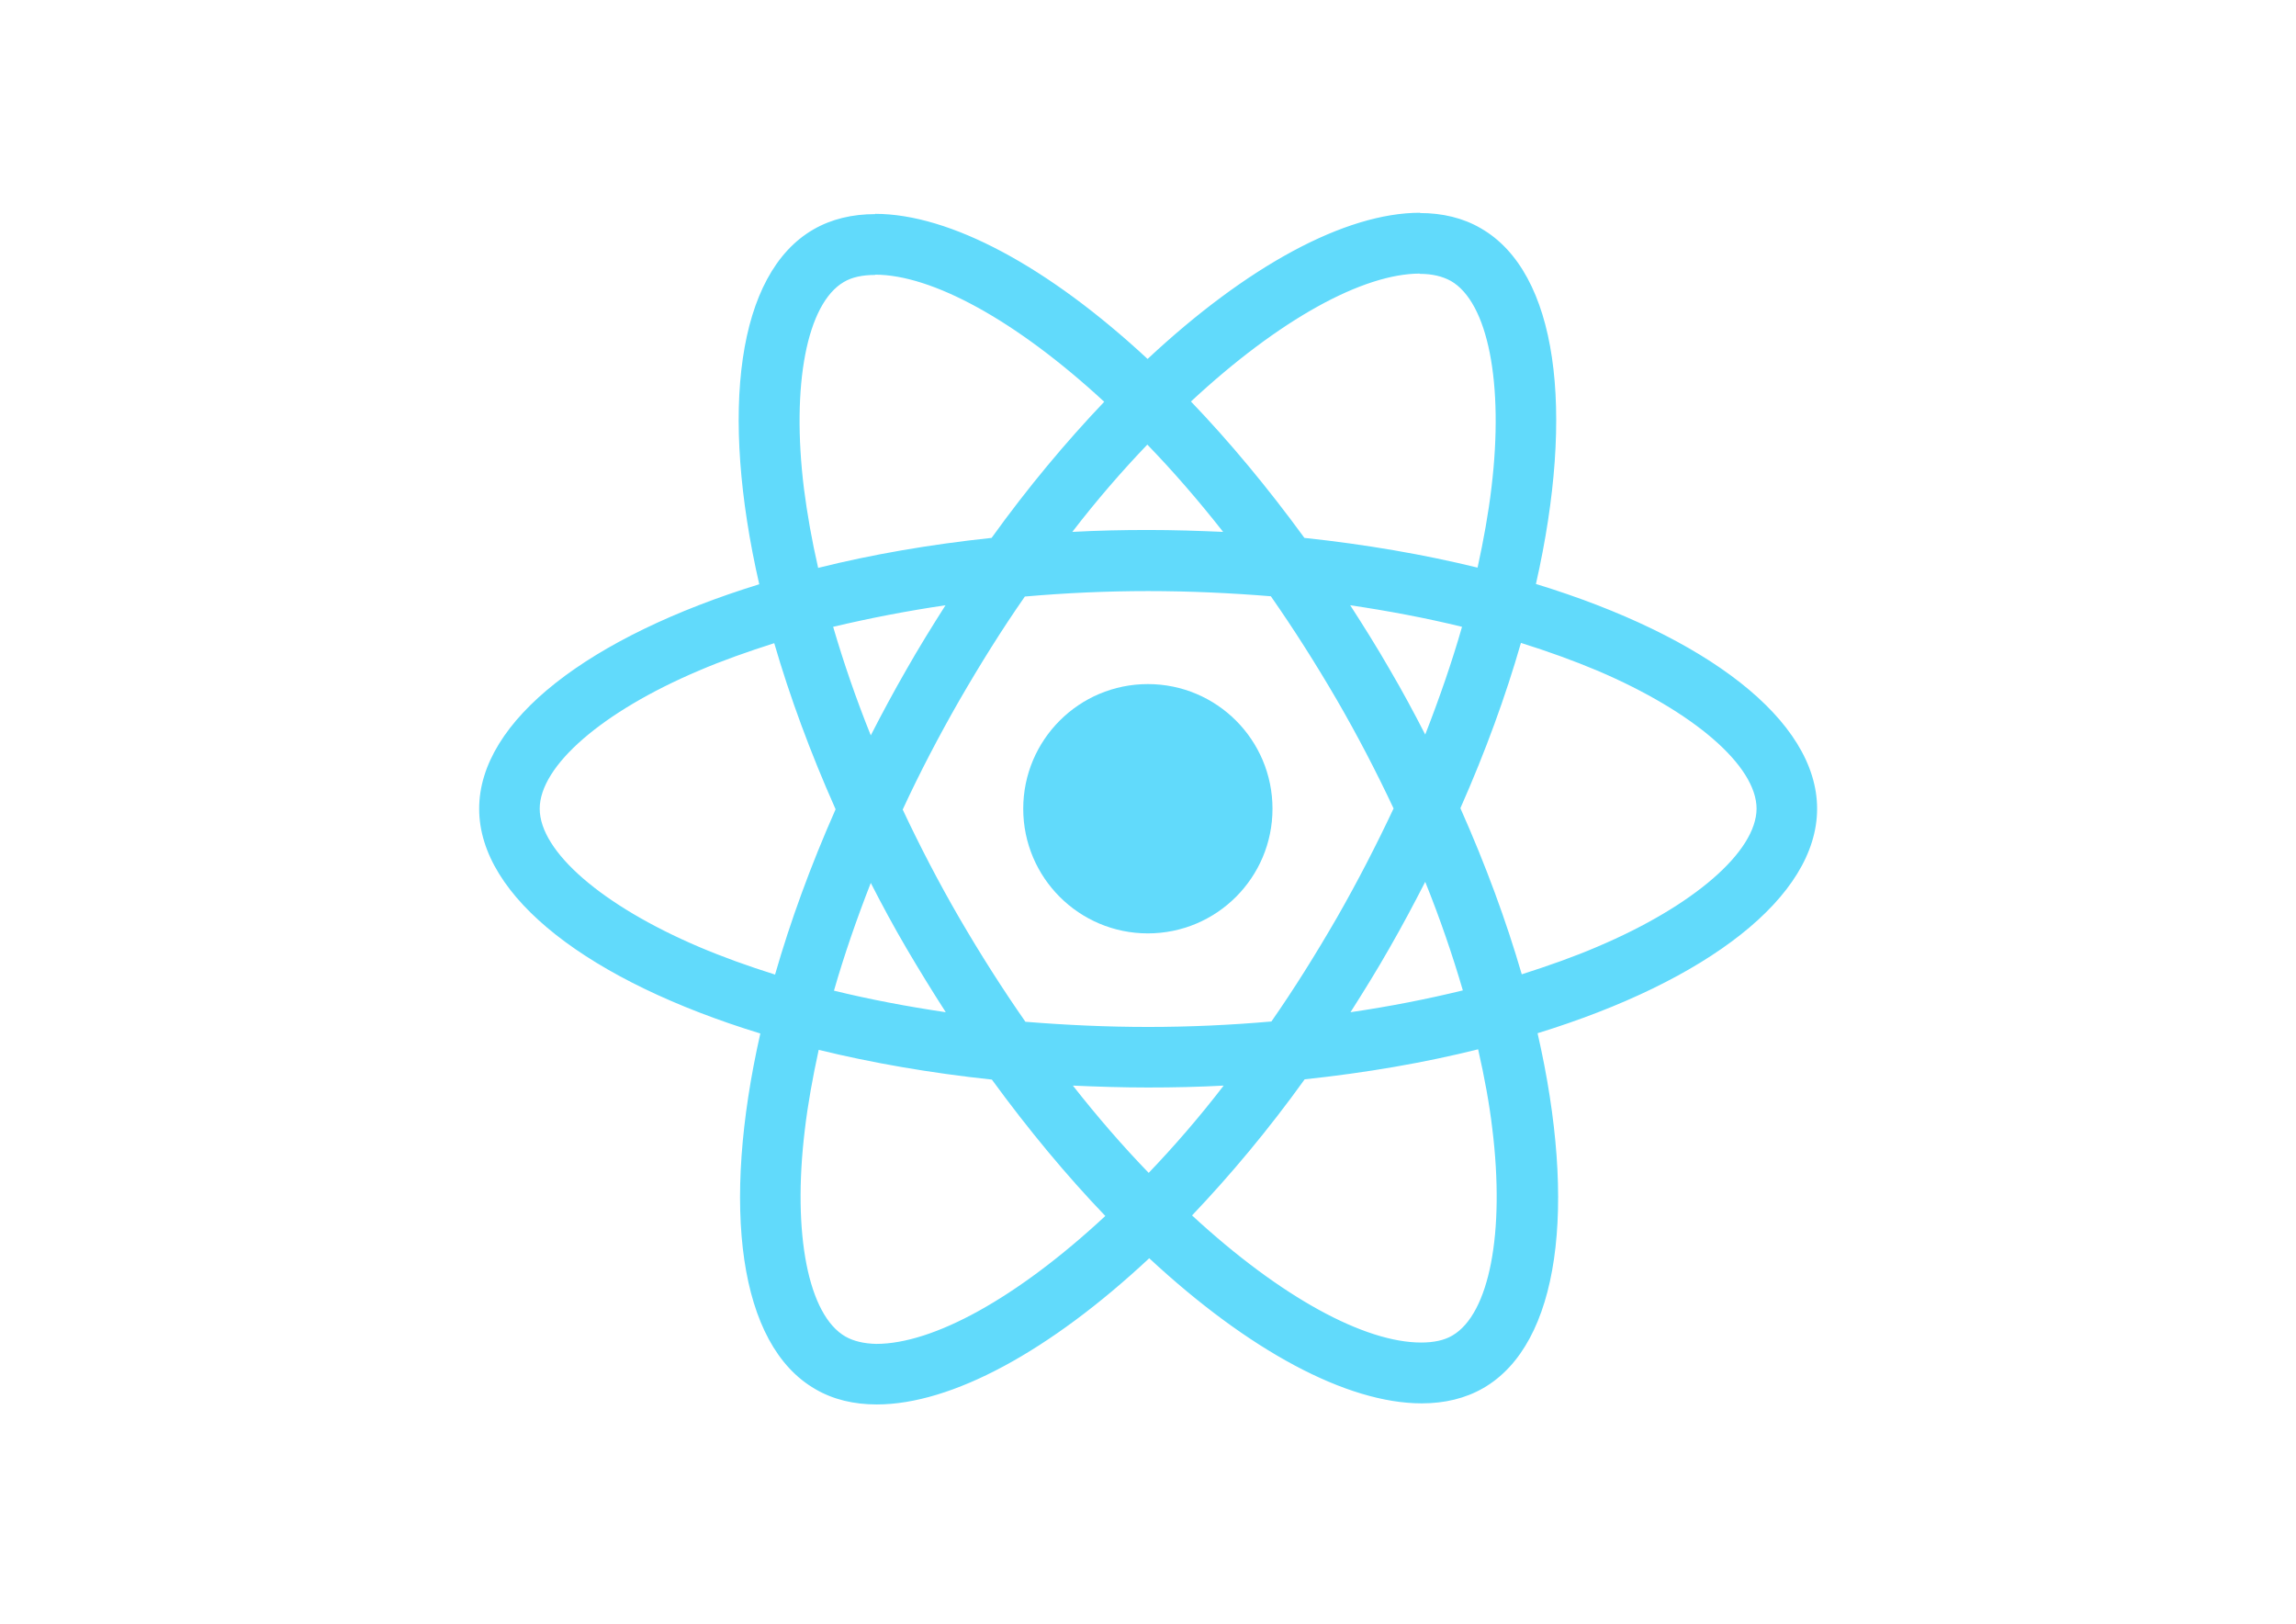
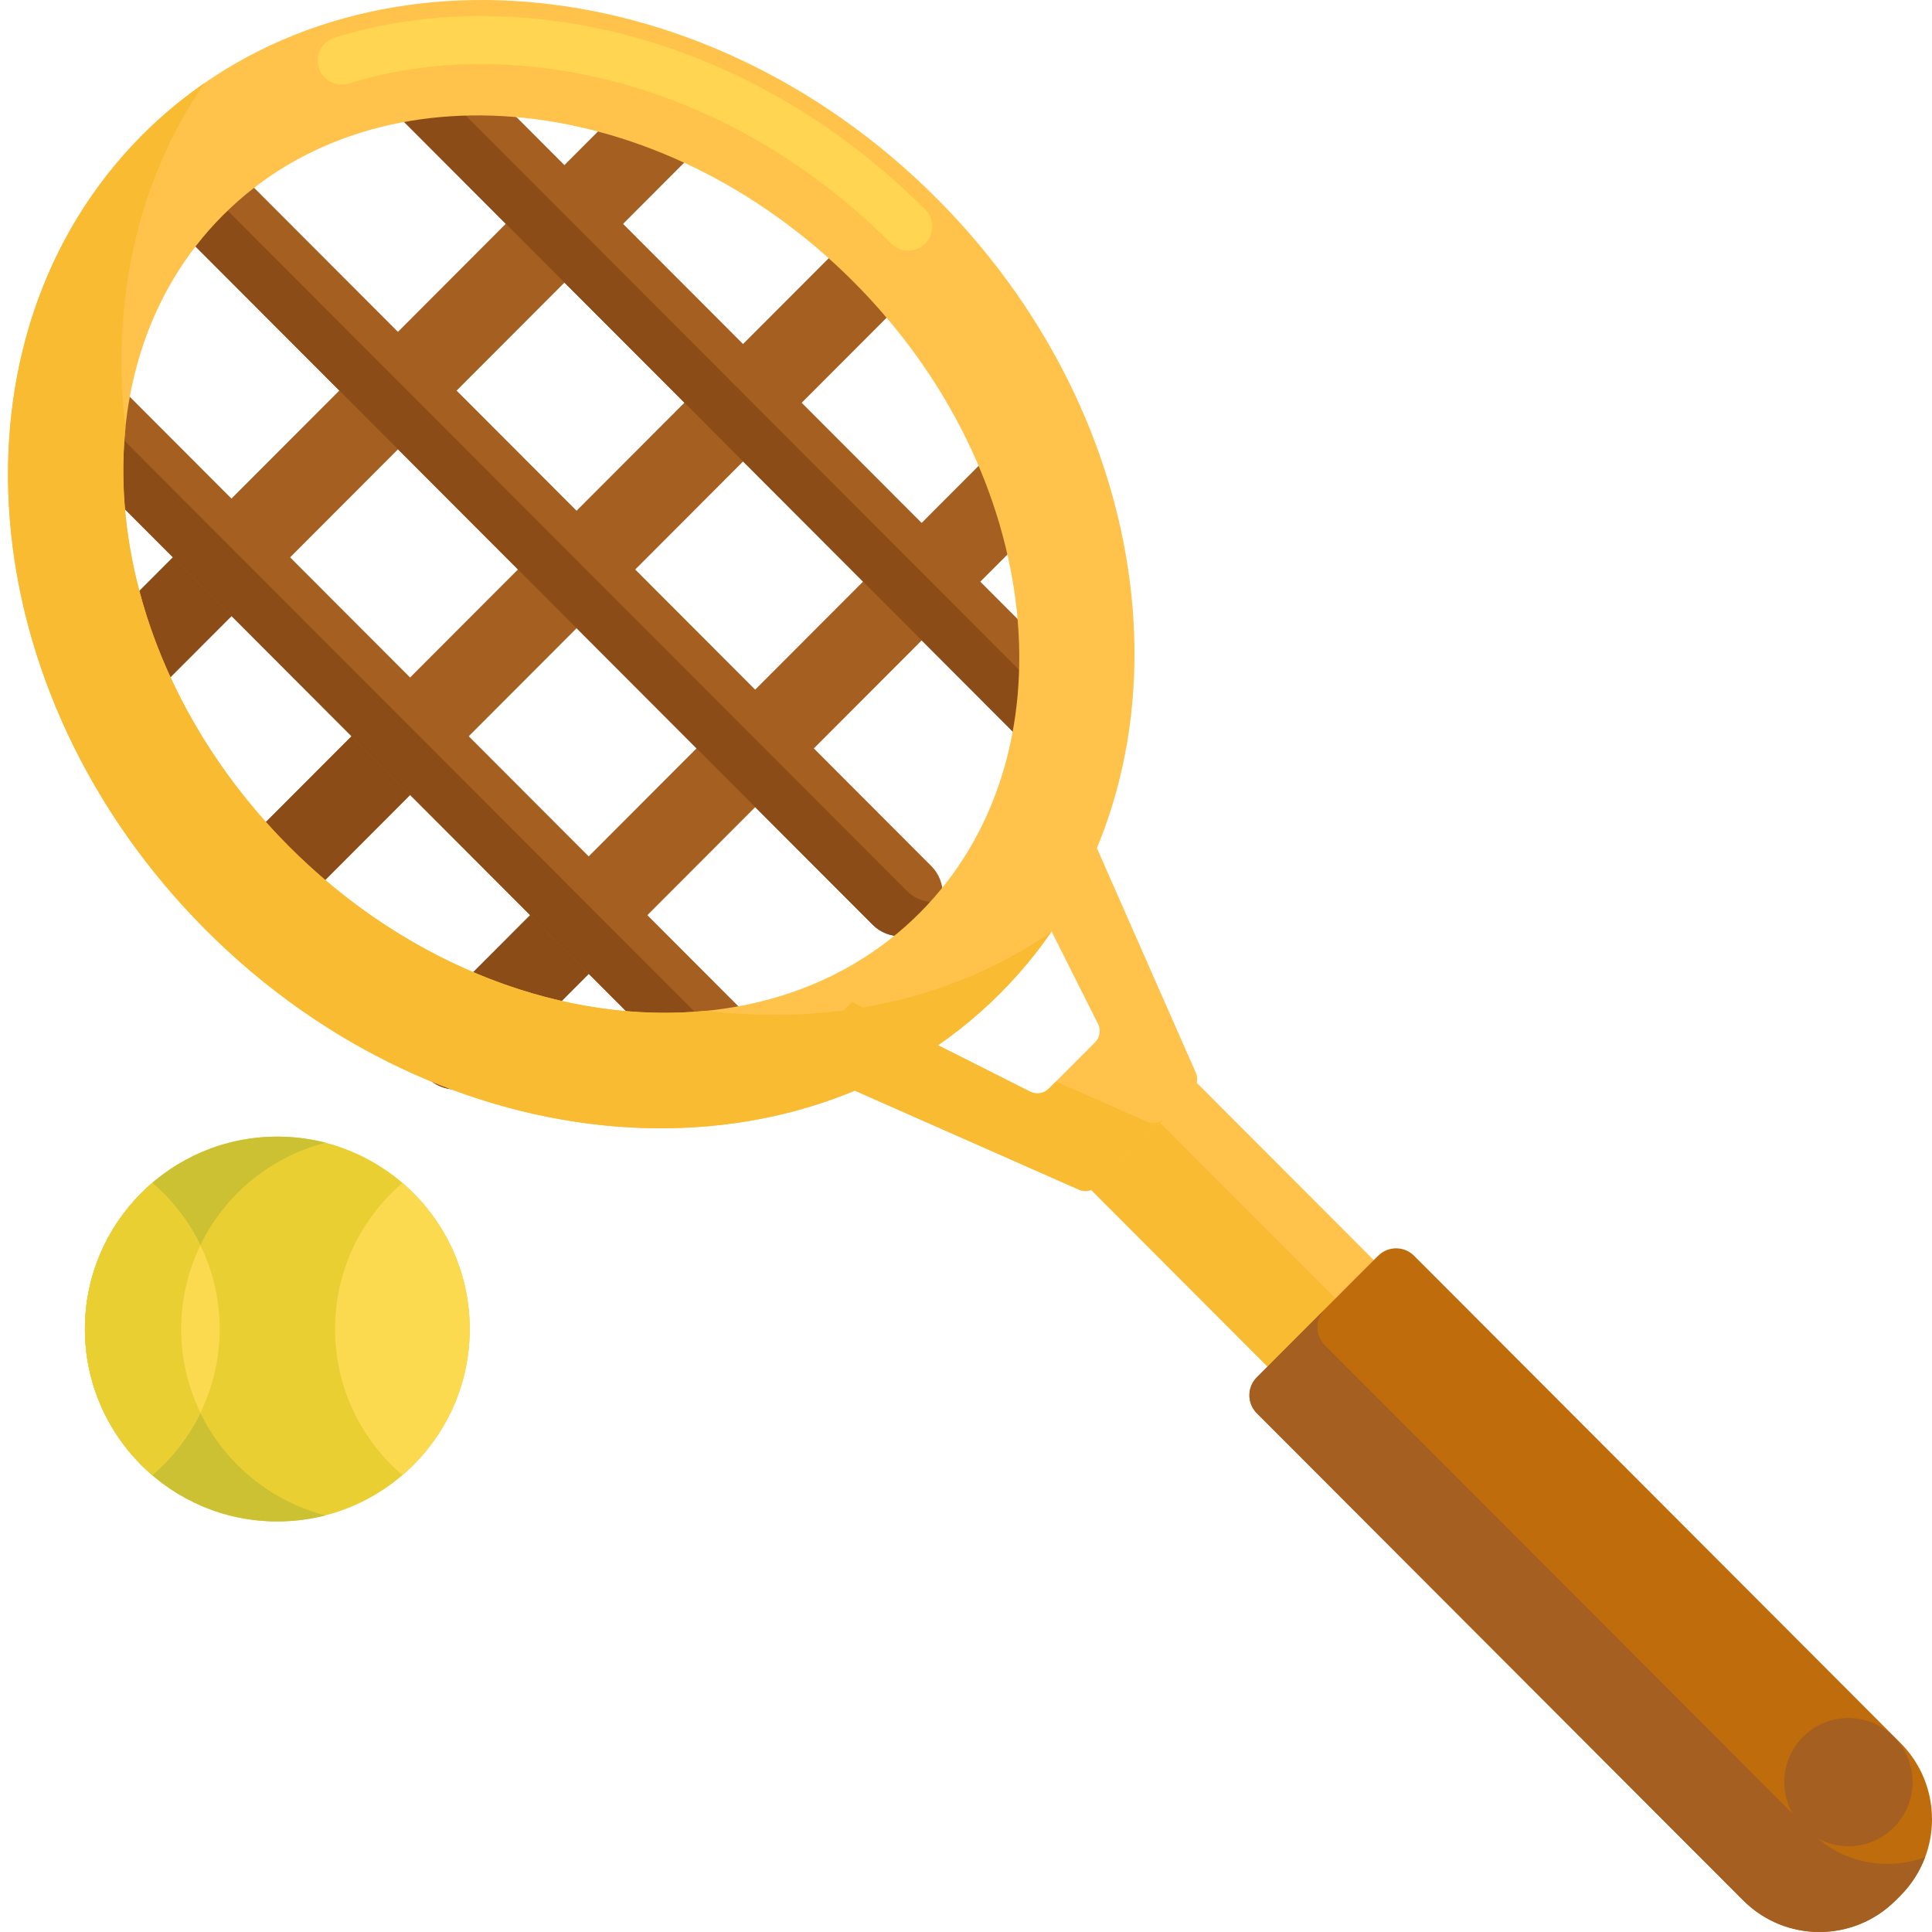
- <svg xmlns="http://www.w3.org/2000/svg" viewBox="0 0 841.9 595.3">
-   <g fill="#61DAFB">
-     <path d="M666.3 296.5c0-32.5-40.7-63.3-103.1-82.4 14.4-63.6 8-114.2-20.2-130.4-6.5-3.8-14.1-5.6-22.4-5.6v22.3c4.6 0 8.3.9 11.4 2.6 13.6 7.8 19.5 37.5 14.9 75.7-1.1 9.4-2.9 19.3-5.1 29.4-19.6-4.8-41-8.5-63.5-10.9-13.5-18.5-27.5-35.3-41.6-50 32.6-30.3 63.2-46.9 84-46.9V78c-27.5 0-63.5 19.6-99.9 53.6-36.4-33.8-72.4-53.2-99.9-53.2v22.3c20.7 0 51.4 16.5 84 46.6-14 14.7-28 31.4-41.3 49.9-22.6 2.4-44 6.1-63.6 11-2.3-10-4-19.7-5.2-29-4.7-38.2 1.1-67.9 14.6-75.8 3-1.8 6.9-2.6 11.5-2.6V78.5c-8.4 0-16 1.8-22.6 5.6-28.1 16.2-34.4 66.7-19.9 130.1-62.2 19.2-102.7 49.9-102.7 82.3 0 32.5 40.7 63.3 103.1 82.4-14.4 63.6-8 114.2 20.2 130.4 6.5 3.8 14.1 5.6 22.5 5.6 27.5 0 63.5-19.6 99.9-53.6 36.4 33.8 72.4 53.2 99.9 53.2 8.4 0 16-1.8 22.6-5.6 28.1-16.2 34.4-66.7 19.9-130.1 62-19.1 102.5-49.9 102.5-82.3zm-130.2-66.7c-3.7 12.9-8.3 26.2-13.5 39.5-4.1-8-8.4-16-13.1-24-4.6-8-9.5-15.8-14.4-23.4 14.2 2.1 27.9 4.7 41 7.9zm-45.8 106.5c-7.8 13.5-15.8 26.3-24.1 38.2-14.9 1.3-30 2-45.2 2-15.1 0-30.2-.7-45-1.9-8.3-11.9-16.4-24.6-24.2-38-7.6-13.1-14.5-26.4-20.8-39.8 6.2-13.4 13.2-26.8 20.7-39.9 7.8-13.5 15.8-26.3 24.1-38.2 14.9-1.3 30-2 45.2-2 15.1 0 30.2.7 45 1.9 8.3 11.9 16.4 24.6 24.2 38 7.6 13.1 14.5 26.4 20.8 39.8-6.3 13.4-13.2 26.8-20.7 39.9zm32.3-13c5.4 13.4 10 26.8 13.8 39.8-13.1 3.2-26.9 5.9-41.2 8 4.9-7.7 9.8-15.6 14.4-23.7 4.6-8 8.9-16.1 13-24.1zM421.2 430c-9.3-9.6-18.6-20.3-27.8-32 9 .4 18.2.7 27.5.7 9.4 0 18.7-.2 27.8-.7-9 11.7-18.3 22.4-27.5 32zm-74.4-58.9c-14.2-2.1-27.9-4.7-41-7.9 3.7-12.9 8.3-26.2 13.5-39.5 4.1 8 8.4 16 13.1 24 4.7 8 9.5 15.8 14.4 23.4zM420.7 163c9.3 9.6 18.6 20.3 27.8 32-9-.4-18.2-.7-27.5-.7-9.4 0-18.7.2-27.8.7 9-11.7 18.3-22.4 27.5-32zm-74 58.9c-4.9 7.7-9.8 15.6-14.4 23.7-4.6 8-8.9 16-13 24-5.4-13.4-10-26.8-13.8-39.8 13.1-3.1 26.9-5.8 41.2-7.9zm-90.5 125.2c-35.4-15.1-58.3-34.9-58.3-50.6 0-15.7 22.9-35.6 58.3-50.6 8.6-3.7 18-7 27.7-10.1 5.7 19.6 13.2 40 22.5 60.9-9.2 20.8-16.6 41.1-22.2 60.6-9.9-3.1-19.3-6.5-28-10.2zM310 490c-13.6-7.8-19.5-37.5-14.9-75.7 1.1-9.4 2.9-19.3 5.1-29.4 19.6 4.8 41 8.5 63.5 10.9 13.5 18.5 27.5 35.3 41.6 50-32.6 30.3-63.2 46.9-84 46.9-4.5-.1-8.3-1-11.3-2.7zm237.2-76.2c4.7 38.2-1.1 67.9-14.6 75.8-3 1.8-6.9 2.6-11.5 2.6-20.7 0-51.4-16.5-84-46.6 14-14.7 28-31.4 41.3-49.9 22.6-2.4 44-6.1 63.6-11 2.3 10.1 4.1 19.8 5.2 29.1zm38.5-66.7c-8.6 3.7-18 7-27.7 10.1-5.7-19.6-13.2-40-22.5-60.9 9.2-20.8 16.6-41.1 22.2-60.6 9.9 3.1 19.3 6.5 28.1 10.2 35.4 15.1 58.3 34.9 58.3 50.6-.1 15.7-23 35.6-58.4 50.6zM320.8 78.4z" />
-     <circle cx="420.9" cy="296.5" r="45.7" />
-     <path d="M520.5 78.1z" />
+ <svg xmlns="http://www.w3.org/2000/svg" height="41pt" viewBox="-1 0 481 481.999" width="41pt">
+   <path d="m115.691 331.57c0 26.508-21.488 48-48 48-26.508 0-48-21.492-48-48 0-26.512 21.492-48 48-48 26.512 0 48 21.488 48 48zm0 0" fill="#eacf32" />
+   <path d="m43.691 331.57c0-22.371 15.297-41.16 36-46.488-3.836-.988-7.855-1.512-12-1.512-26.512 0-48 21.488-48 48 0 26.508 21.488 48 48 48 4.145 0 8.164-.527 12-1.516-20.703-5.328-36-24.121-36-46.484zm0 0" fill="#ccc033" />
+   <path d="m19.691 331.57c0 14.586 6.531 27.629 16.801 36.434 10.27-8.805 16.801-21.848 16.801-36.434 0-14.59-6.531-27.629-16.801-36.434-10.27 8.805-16.801 21.844-16.801 36.434zm0 0" fill="#fcda4f" />
+   <path d="m82.09 331.57c0 14.586 6.531 27.629 16.801 36.434 10.27-8.805 16.801-21.848 16.801-36.434 0-14.59-6.531-27.629-16.801-36.434-10.27 8.805-16.801 21.844-16.801 36.434zm0 0" fill="#fcda4f" />
+   <path d="m427.629 454.008 26.512-26.555-161.645-161.891-26.508 26.555zm0 0" fill="#ffc34c" />
+   <path d="m282.957 275.145 9.555-9.566-.012-.016-26.512 26.551 161.641 161.895 16.957-16.988zm0 0" fill="#f9bb32" />
+   <g fill="#a56021">
+     <path d="m223.059 75.895-148.02 148.254c-4.035 4.043-10.582 4.043-14.621 0-4.035-4.043-4.035-10.602 0-14.641l148.02-148.254c4.035-4.047 10.582-4.047 14.621 0 4.035 4.043 4.035 10.598 0 14.641zm0 0" />
+     <path d="m267.621 120.527-148.02 148.254c-4.035 4.047-10.582 4.047-14.621 0-4.035-4.043-4.035-10.598 0-14.641l148.02-148.254c4.035-4.043 10.582-4.043 14.621 0 4.035 4.043 4.035 10.598 0 14.641zm0 0" />
+     <path d="m178.496 31.262-148.02 148.254c-4.035 4.047-10.582 4.047-14.621 0-4.039-4.043-4.035-10.598 0-14.641l148.02-148.254c4.035-4.043 10.582-4.043 14.617 0 4.039 4.043 4.039 10.598.004 14.641zm0 0" />
  </g>
+   <path d="m100.016 184.551c-4.035-4.043-4.035-10.602 0-14.641l108.766-108.941c-.109.105-.234.176-.34.285l-148.023 148.254c-4.035 4.039-4.035 10.598 0 14.641 4.039 4.043 10.582 4.043 14.621 0l39.254-39.316c-4.055 3.727-10.344 3.656-14.277-.281zm0 0" fill="#8c4c17" />
+   <path d="m144.578 229.184c-4.035-4.039-4.035-10.598 0-14.641l108.766-108.938c-.109.102-.234.176-.344.281l-148.02 148.254c-4.035 4.043-4.035 10.602 0 14.641 4.039 4.047 10.582 4.047 14.621 0l39.258-39.316c-4.059 3.73-10.352 3.656-14.281-.281zm0 0" fill="#8c4c17" />
+   <path d="m55.457 139.918c-4.039-4.043-4.039-10.598 0-14.641l108.762-108.938c-.109.102-.238.172-.344.277l-148.016 148.258c-4.039 4.043-4.039 10.602 0 14.641 4.035 4.043 10.582 4.047 14.617 0l39.254-39.316c-4.055 3.727-10.344 3.656-14.273-.281zm0 0" fill="#8c4c17" />
+   <path d="m230.59 230.457c-4.035 4.043-10.457 4.168-14.34.281l-169.719-169.988c-3.883-3.891-3.758-10.32.281-14.363 4.035-4.043 10.457-4.168 14.34-.281l169.719 169.988c3.879 3.891 3.758 10.32-.281 14.363zm0 0" fill="#a56021" />
+   <path d="m272.121 188.859c-4.035 4.043-10.332 4.293-14.059.559l-162.969-163.227c-3.727-3.734-3.477-10.039.559-14.082 4.039-4.043 10.332-4.293 14.062-.559l162.965 163.227c3.73 3.734 3.48 10.039-.559 14.082zm0 0" fill="#a56021" />
+   <path d="m224.734 222.254-169.719-169.992c-2.359-2.363-3.215-5.664-2.633-8.801-2.023.375-3.984 1.336-5.57 2.922-4.035 4.043-4.16 10.477-.277 14.363l169.715 169.988c3.883 3.887 10.305 3.766 14.34-.281 1.582-1.586 2.543-3.539 2.918-5.559-3.125.574-6.418-.285-8.773-2.641zm0 0" fill="#8c4c17" />
+   <path d="m266.547 180.934-162.969-163.227c-2.266-2.27-3.039-5.488-2.41-8.574-1.992.406-3.926 1.387-5.516 2.977-4.035 4.043-4.285 10.348-.559 14.082l162.969 163.227c3.73 3.734 10.023 3.484 14.062-.562 1.582-1.586 2.562-3.516 2.969-5.508-3.078.629-6.285-.148-8.547-2.414zm0 0" fill="#8c4c17" />
+   <path d="m189.059 272.055c-4.035 4.043-10.332 4.293-14.062.559l-162.965-163.227c-3.73-3.73-3.48-10.039.559-14.078 4.035-4.047 10.332-4.297 14.059-.562l162.969 163.23c3.727 3.73 3.477 10.035-.559 14.078zm0 0" fill="#a56021" />
+   <path d="m183.484 264.129-162.969-163.227c-2.266-2.27-3.039-5.484-2.41-8.57-1.992.406-3.93 1.387-5.516 2.977-4.039 4.039-4.289 10.348-.559 14.078l162.965 163.23c3.73 3.734 10.023 3.48 14.062-.559 1.582-1.59 2.562-3.523 2.969-5.512-3.074.625-6.281-.148-8.543-2.418zm0 0" fill="#8c4c17" />
+   <path d="m34.066 33.621c-50.332 50.418-43.254 139.246 15.812 198.406 59.07 59.164 147.758 66.254 198.094 15.84 50.332-50.418 43.254-139.246-15.812-198.41-59.066-59.16-147.758-66.25-198.094-15.836zm193.852 194.16c-38.801 38.867-109.355 31.441-157.27-16.551-47.918-47.992-55.332-118.656-16.527-157.523 38.805-38.867 109.355-31.441 157.273 16.551 47.914 47.992 55.328 118.656 16.523 157.523zm0 0" fill="#ffc34c" />
+   <path d="m225.082 62.523c-1.535 0-3.074-.586-4.246-1.758-25.871-25.91-58.625-41.664-92.23-44.363-15.137-1.211-29.629.277-43.07 4.441-3.172.969-6.527-.793-7.508-3.957-.977-3.168.793-6.527 3.957-7.508 14.91-4.617 30.918-6.277 47.582-4.938 36.445 2.922 71.879 19.914 99.766 47.84 2.34 2.348 2.336 6.145-.008 8.488-1.172 1.172-2.707 1.754-4.242 1.754zm0 0" fill="#ffd551" />
+   <path d="m250.078 210.938 22.348 44.492c.777 1.539.477 3.402-.742 4.621l-5.773 5.785-5.766 5.773c-1.219 1.223-3.086 1.523-4.629.746l-44.418-22.375-15.117 15.141 71.703 31.684c1.512.668 3.281.34 4.449-.832l11.934-11.953 11.938-11.961c1.168-1.164 1.496-2.93.832-4.438l-31.637-71.828zm0 0" fill="#ffc34c" />
+   <path d="m472.625 472.914-1.195 1.195c-10.504 10.52-27.527 10.52-38.031 0l-121.34-121.531c-2.469-2.477-2.469-6.488 0-8.965l30.277-30.324c2.469-2.473 6.477-2.473 8.949 0l121.34 121.535c10.5 10.52 10.5 27.574 0 38.09zm0 0" fill="#bf6c0d" />
+   <path d="m174.754 252.16c-34.605 3.473-73.863-10.637-104.105-40.926-30.301-30.352-44.383-69.754-40.848-104.457-3.664-30.988 2.762-61.484 19.746-86.062-5.473 3.781-10.652 8.074-15.48 12.906-50.332 50.418-43.254 139.246 15.812 198.406s147.758 66.254 198.094 15.84c4.785-4.797 9.051-9.941 12.805-15.375-24.582 16.984-55.062 23.391-86.023 19.668zm0 0" fill="#f9bb32" />
+   <path d="m284.656 279.836-22.707-10.035-1.805 1.809c-1.223 1.223-3.09 1.523-4.633.746l-44.414-22.379-15.117 15.145 71.703 31.68c1.512.668 3.277.336 4.449-.832l11.934-11.953 4.934-4.941c-1.168 1.098-2.871 1.41-4.344.762zm0 0" fill="#f9bb32" />
+   <path d="m450.371 457.141-121.34-121.535c-2.473-2.477-2.473-6.488 0-8.961l13.453-13.473c-.047.043-.102.074-.148.117l-30.277 30.324c-2.473 2.477-2.473 6.488 0 8.965l121.34 121.531c10.5 10.52 27.527 10.52 38.027 0l1.199-1.195c2.805-2.812 4.84-6.102 6.148-9.602-9.559 3.562-20.723 1.523-28.402-6.172zm0 0" fill="#a56021" />
+   <path d="m475.656 444.609c0 8.836-7.164 16-16 16s-16-7.164-16-16 7.164-16 16-16 16 7.164 16 16zm0 0" fill="#a56021" />
+   <path d="m36.492 368c4.996-4.285 9.098-9.578 12.004-15.559-3.055-6.316-4.801-13.383-4.801-20.871 0-7.492 1.746-14.559 4.801-20.875-2.906-5.984-7.008-11.277-12.004-15.559-6.383 5.469-11.32 12.578-14.145 20.68-.039.117-.074.23-.117.348-.223.656-.43 1.32-.621 1.984-.059.195-.113.387-.164.582-.168.598-.32 1.199-.465 1.801-.059.25-.113.496-.172.746-.121.559-.23 1.129-.336 1.699-.051.281-.105.562-.152.848-.09.555-.164 1.113-.234 1.672-.035.297-.078.59-.113.887-.062.586-.105 1.176-.148 1.766-.02.273-.047.543-.062.82-.043.84-.066 1.688-.066 2.539 0 .023-.004.043-.004.062v.031c0 .863.027 1.719.07 2.57.016.266.043.527.062.793.043.602.086 1.199.148 1.793.031.289.074.57.109.859.074.57.148 1.141.242 1.707.043.273.098.543.145.816.105.582.219 1.16.344 1.734.051.234.105.473.164.707.145.621.301 1.234.473 1.844.047.18.102.363.152.543.199.684.41 1.359.637 2.027.035.102.07.207.105.305 2.82 8.109 7.762 15.227 14.148 20.699zm0 0" fill="#eacf32" />
</svg>
